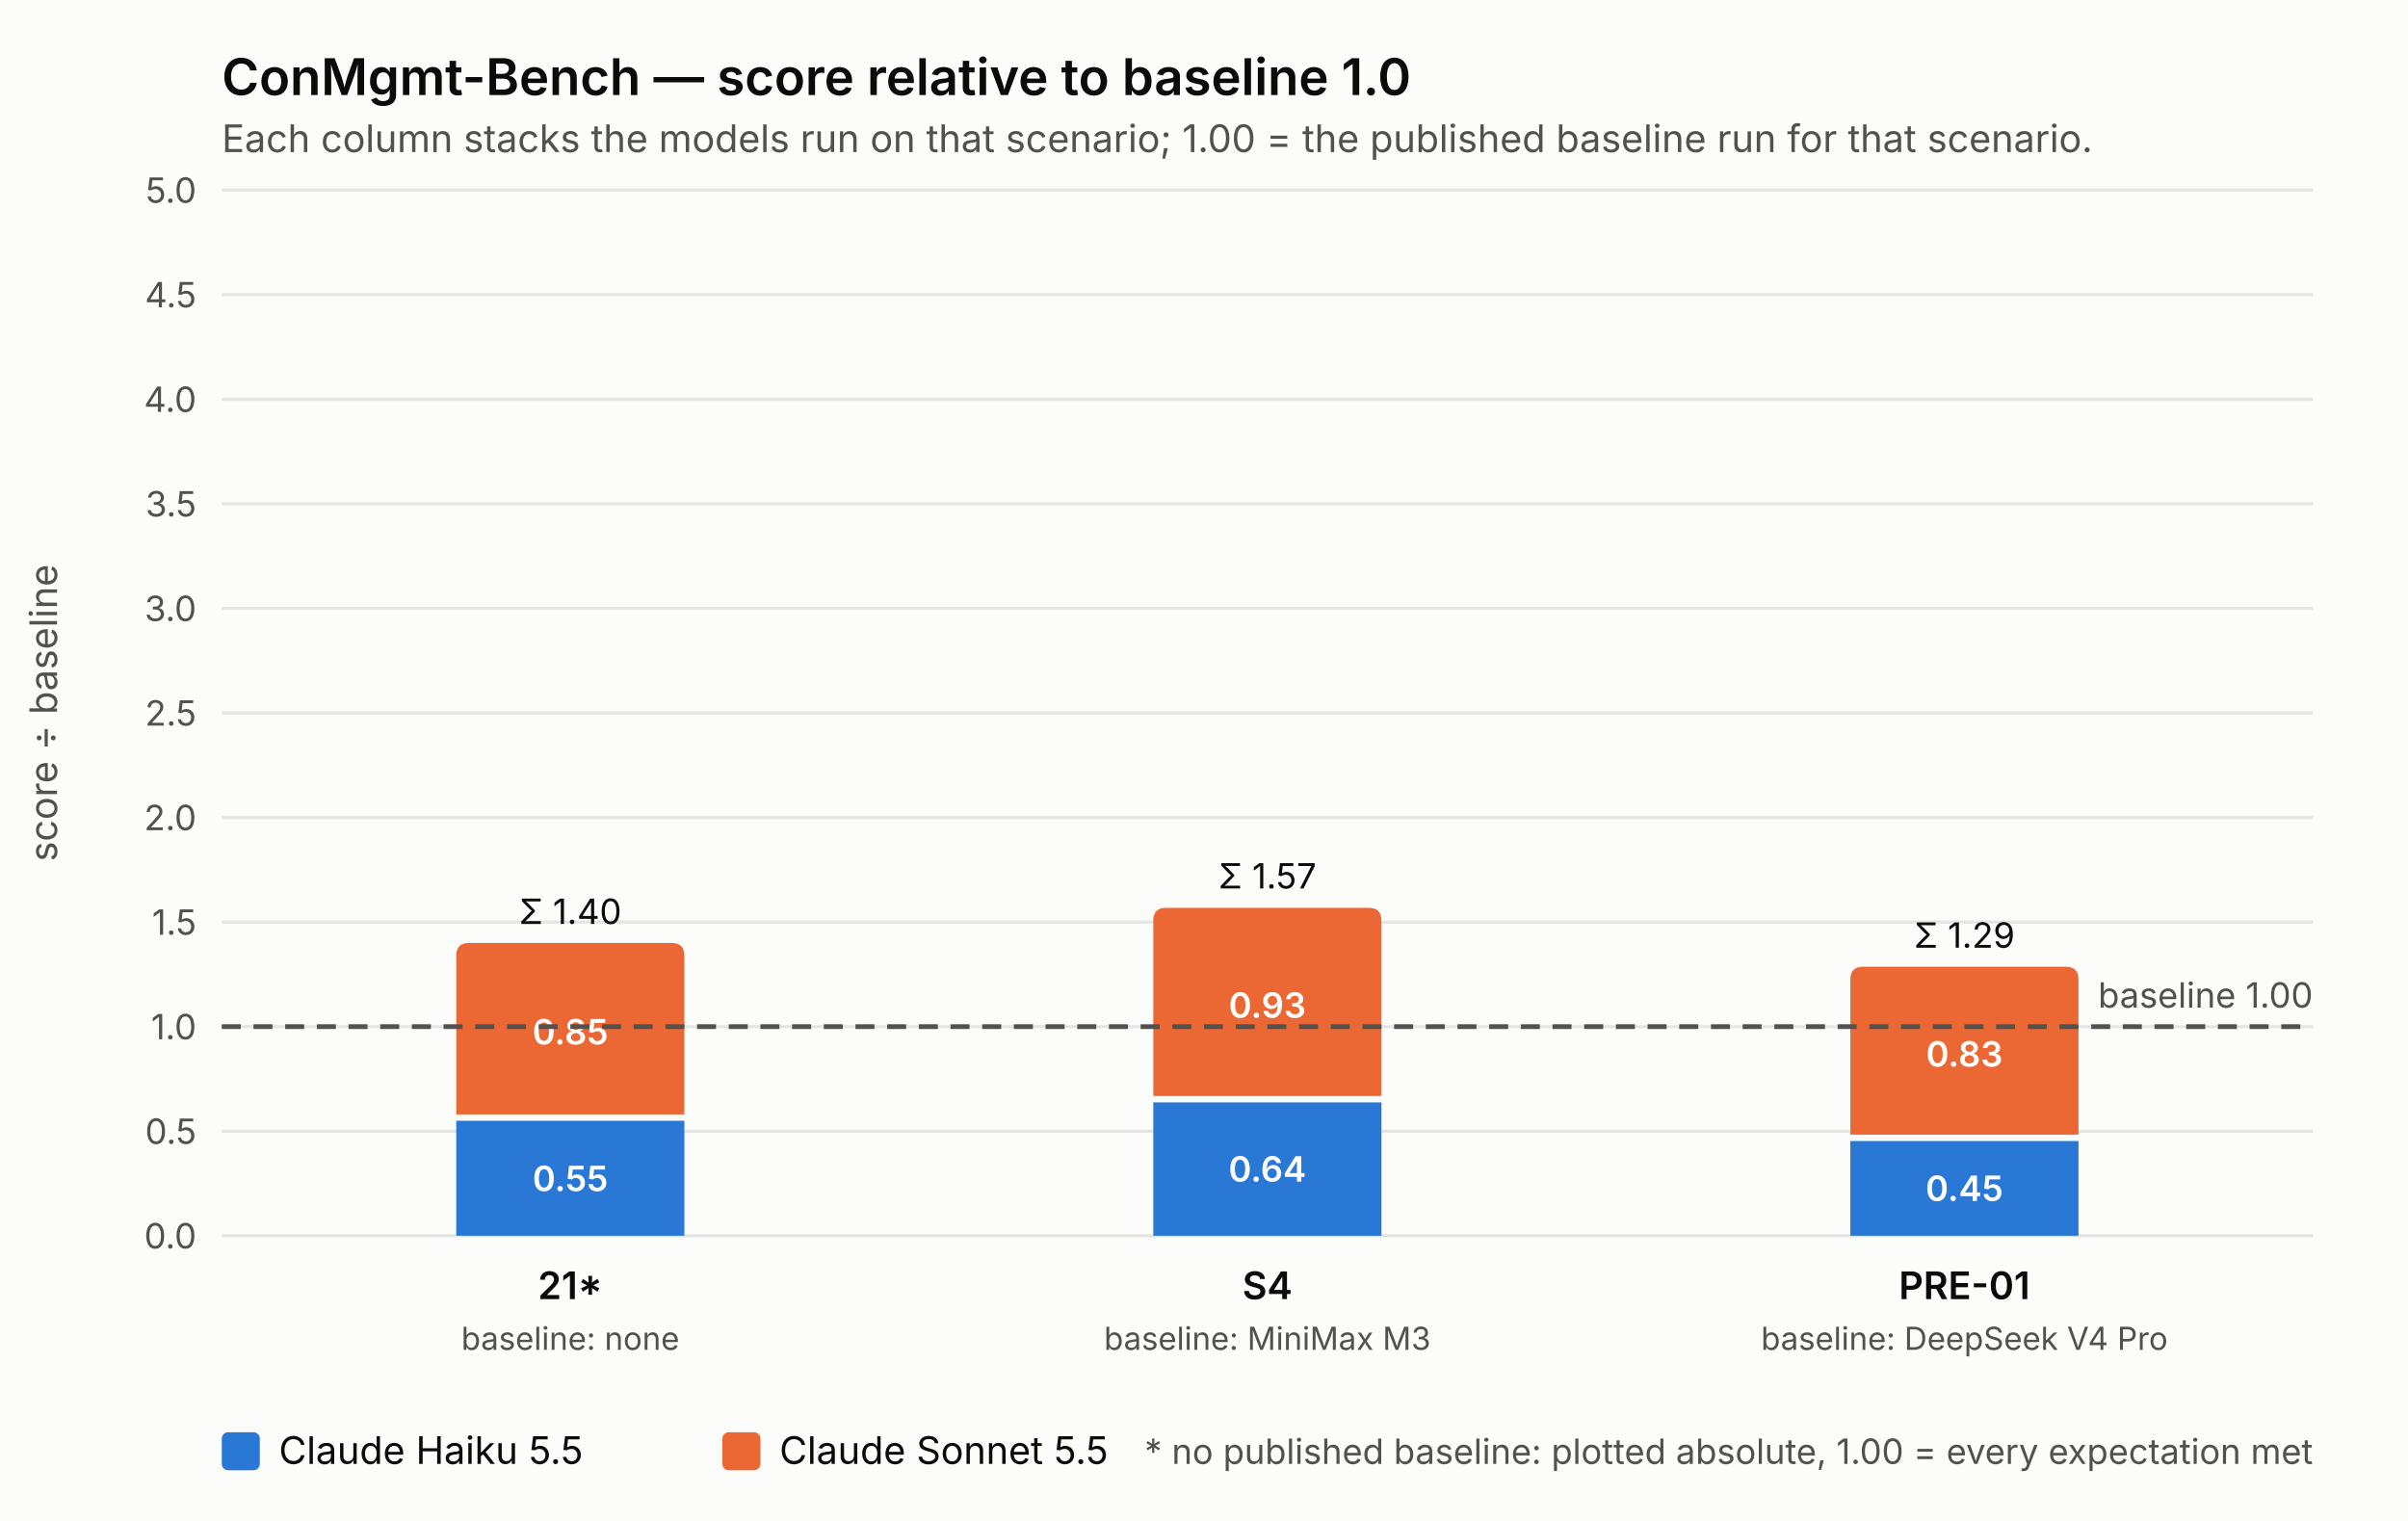
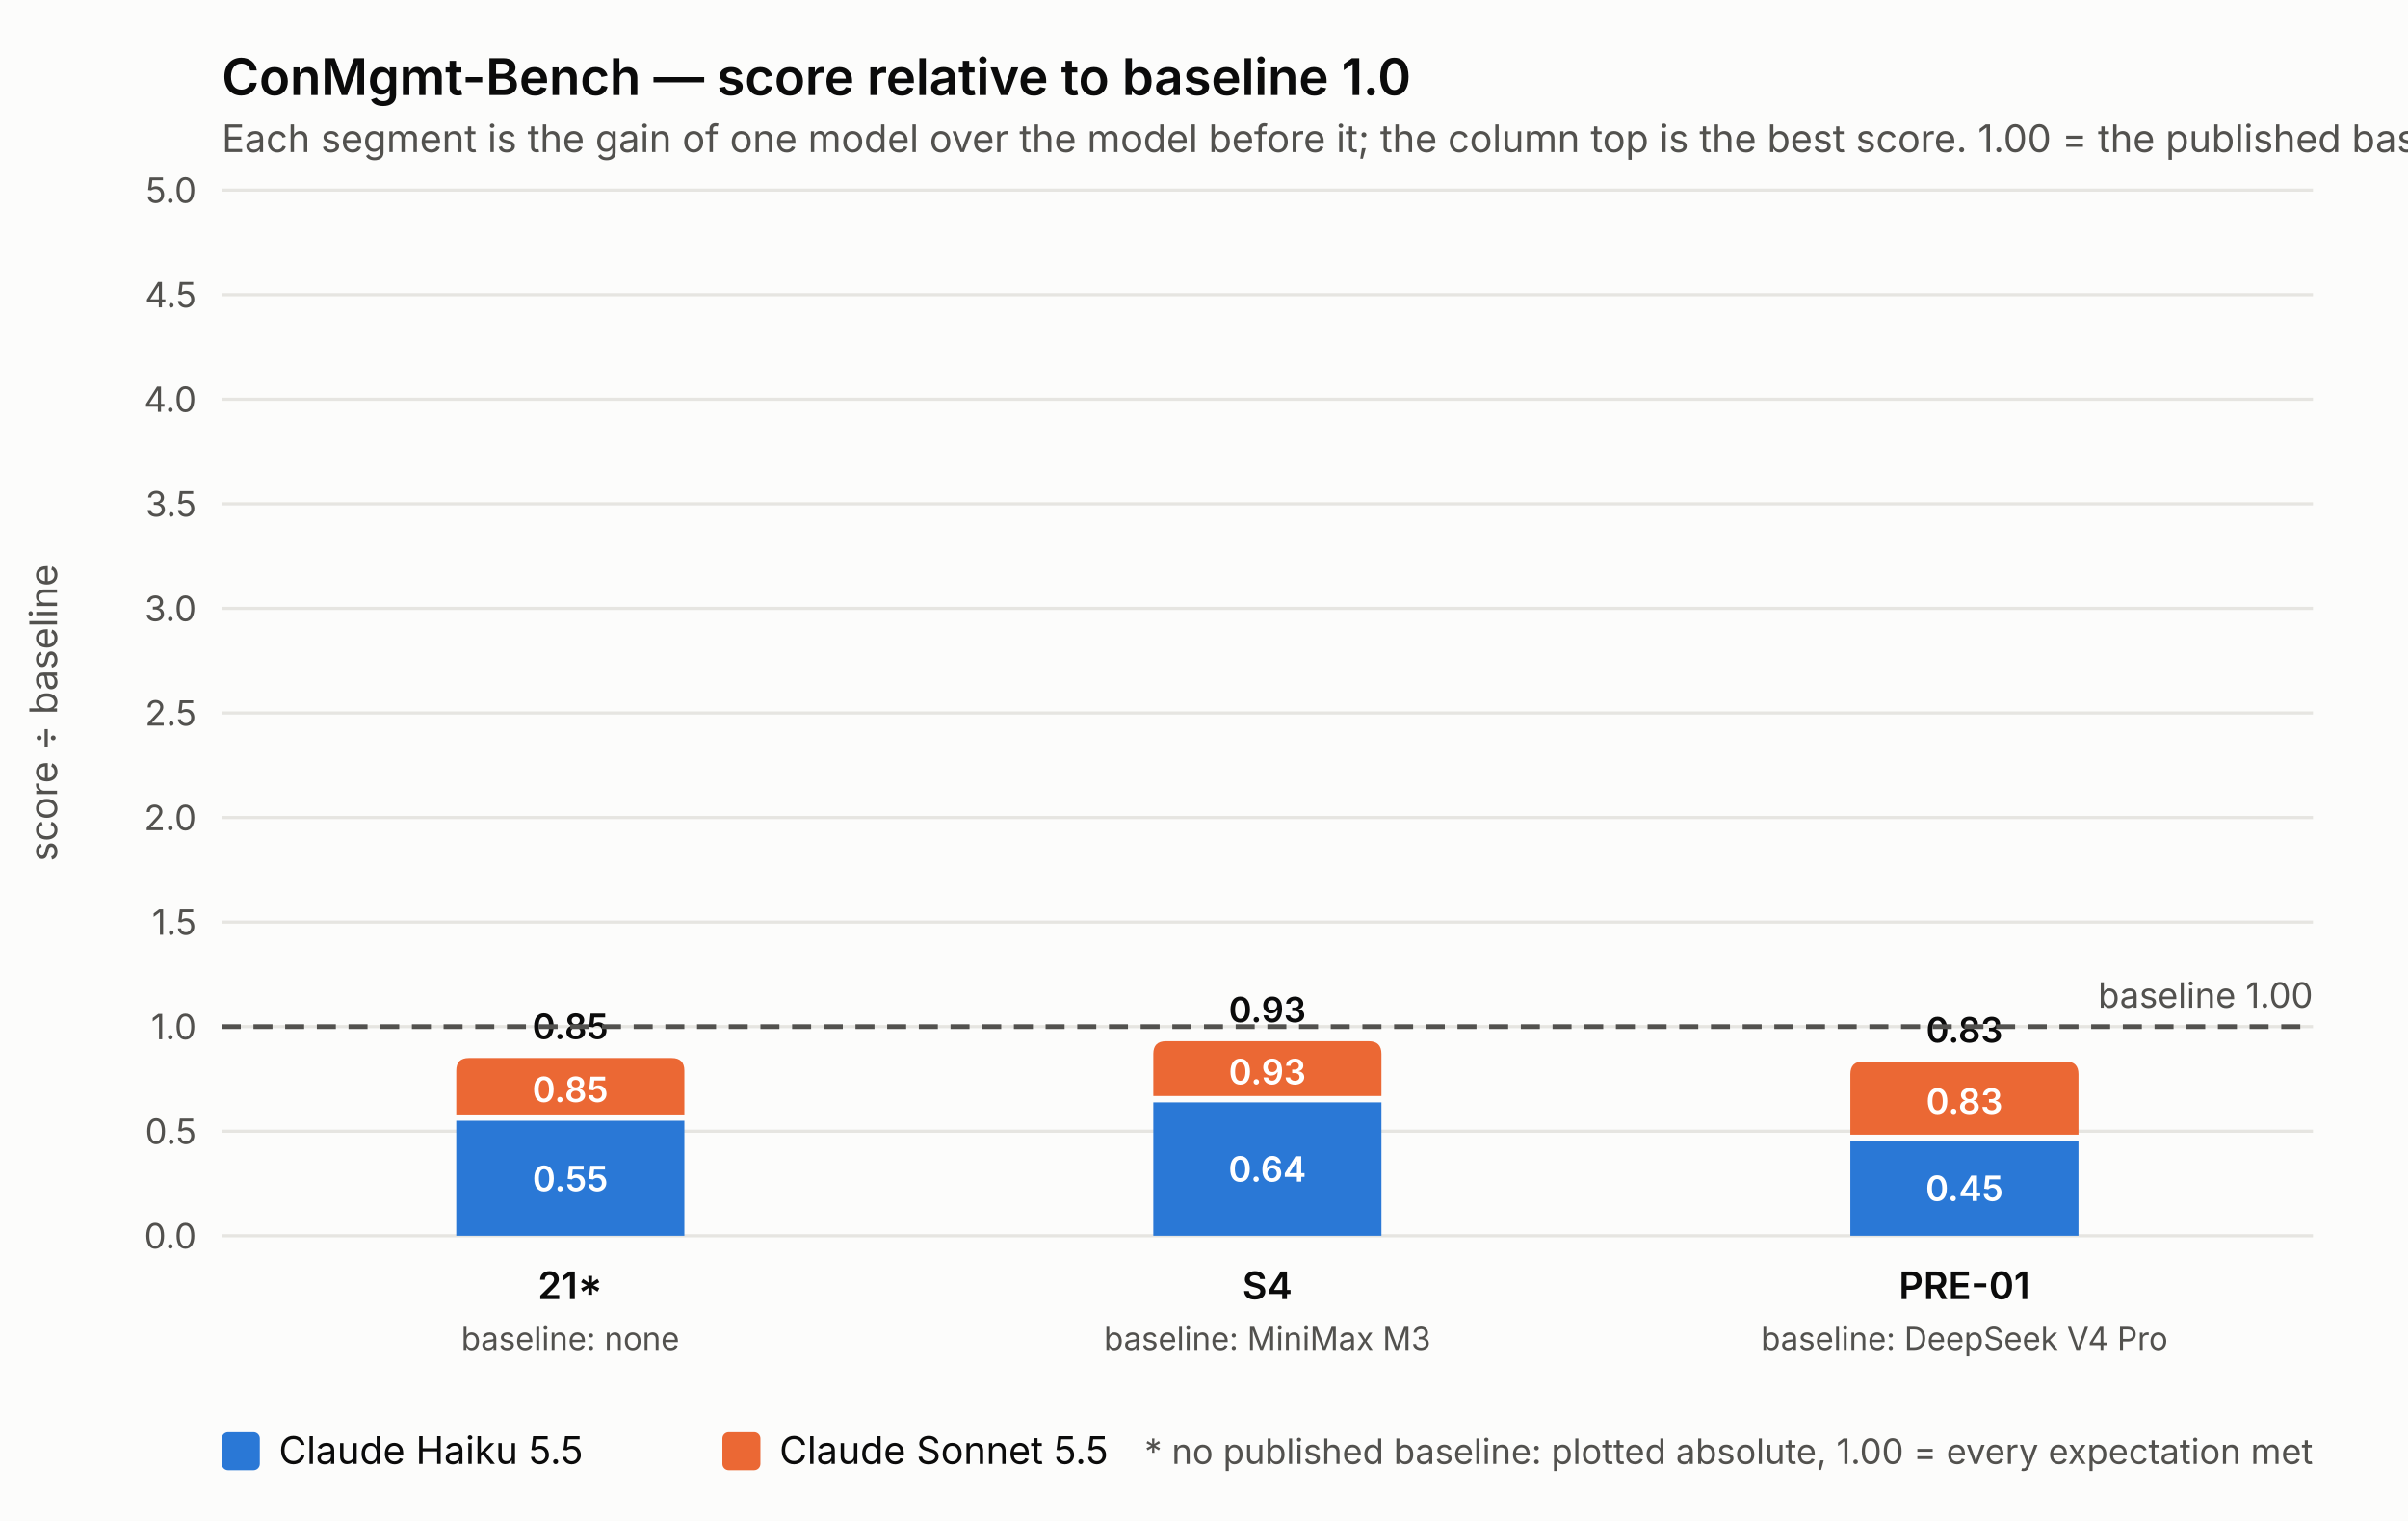
<svg xmlns="http://www.w3.org/2000/svg" width="760" height="480" viewBox="0 0 760 480" font-family="Inter, Segoe UI, Arial, sans-serif">
  <rect width="760" height="480" fill="#fcfcfb" />
  <text x="70" y="30" font-size="16" font-weight="600" fill="#0b0b0b">ConMgmt-Bench — score relative to baseline 1.0</text>
-   <text x="70" y="48" font-size="12" fill="#52514e">Each column stacks the models run on that scenario; 1.00 = the published baseline run for that scenario.</text>
+   <text x="70" y="48" font-size="12" fill="#52514e">Each segment is the gain of one model over the model before it; the column top is the best score. 1.00 = the published baseline for that scenario.</text>
  <line x1="70" x2="730" y1="390.0" y2="390.0" stroke="#e6e5e1" stroke-width="1" />
  <text x="62" y="394.0" font-size="11" text-anchor="end" fill="#52514e">0.0</text>
  <line x1="70" x2="730" y1="357.0" y2="357.0" stroke="#e6e5e1" stroke-width="1" />
  <text x="62" y="361.0" font-size="11" text-anchor="end" fill="#52514e">0.5</text>
  <line x1="70" x2="730" y1="324.0" y2="324.0" stroke="#e6e5e1" stroke-width="1" />
  <text x="62" y="328.0" font-size="11" text-anchor="end" fill="#52514e">1.0</text>
  <line x1="70" x2="730" y1="291.0" y2="291.0" stroke="#e6e5e1" stroke-width="1" />
  <text x="62" y="295.0" font-size="11" text-anchor="end" fill="#52514e">1.5</text>
  <line x1="70" x2="730" y1="258.0" y2="258.0" stroke="#e6e5e1" stroke-width="1" />
  <text x="62" y="262.0" font-size="11" text-anchor="end" fill="#52514e">2.0</text>
  <line x1="70" x2="730" y1="225.0" y2="225.0" stroke="#e6e5e1" stroke-width="1" />
  <text x="62" y="229.0" font-size="11" text-anchor="end" fill="#52514e">2.5</text>
  <line x1="70" x2="730" y1="192.0" y2="192.0" stroke="#e6e5e1" stroke-width="1" />
  <text x="62" y="196.0" font-size="11" text-anchor="end" fill="#52514e">3.0</text>
  <line x1="70" x2="730" y1="159.0" y2="159.0" stroke="#e6e5e1" stroke-width="1" />
  <text x="62" y="163.0" font-size="11" text-anchor="end" fill="#52514e">3.5</text>
  <line x1="70" x2="730" y1="126.0" y2="126.0" stroke="#e6e5e1" stroke-width="1" />
  <text x="62" y="130.0" font-size="11" text-anchor="end" fill="#52514e">4.0</text>
  <line x1="70" x2="730" y1="93.0" y2="93.0" stroke="#e6e5e1" stroke-width="1" />
  <text x="62" y="97.0" font-size="11" text-anchor="end" fill="#52514e">4.5</text>
  <line x1="70" x2="730" y1="60.0" y2="60.0" stroke="#e6e5e1" stroke-width="1" />
  <text x="62" y="64.0" font-size="11" text-anchor="end" fill="#52514e">5.0</text>
  <text transform="translate(18,225) rotate(-90)" font-size="12" text-anchor="middle" fill="#52514e">score ÷ baseline</text>
  <path d="M144.0,390.0 v-36.3 q0,0 0,0 h72.0 q0,0 0,0 v36.3 z" fill="#2a78d6" />
  <text x="180.0" y="375.9" font-size="11" font-weight="600" text-anchor="middle" fill="#ffffff">0.55</text>
-   <path d="M144.0,351.7 v-50.1 q0,-4 4,-4 h64.0 q4,0 4,4 v50.1 z" fill="#eb6834" />
-   <text x="180.0" y="329.6" font-size="11" font-weight="600" text-anchor="middle" fill="#ffffff">0.85</text>
-   <text x="180.0" y="291.6" font-size="11" text-anchor="middle" fill="#0b0b0b">Σ 1.40</text>
+   <path d="M144.0,351.7 v-13.8 q0,-4 4,-4 h64.0 q4,0 4,4 v13.8 z" fill="#eb6834" />
+   <text x="180.0" y="347.8" font-size="11" font-weight="600" text-anchor="middle" fill="#ffffff">0.85</text>
+   <text x="180.0" y="327.9" font-size="11" font-weight="600" text-anchor="middle" fill="#0b0b0b">0.85</text>
  <text x="180.0" y="410" font-size="12" font-weight="600" text-anchor="middle" fill="#0b0b0b">21*</text>
  <text x="180.0" y="426" font-size="10" text-anchor="middle" fill="#52514e">baseline: none</text>
  <path d="M364.0,390.0 v-42.1 q0,0 0,0 h72.0 q0,0 0,0 v42.1 z" fill="#2a78d6" />
  <text x="400.0" y="372.9" font-size="11" font-weight="600" text-anchor="middle" fill="#ffffff">0.64</text>
-   <path d="M364.0,345.9 v-55.4 q0,-4 4,-4 h64.0 q4,0 4,4 v55.4 z" fill="#eb6834" />
-   <text x="400.0" y="321.2" font-size="11" font-weight="600" text-anchor="middle" fill="#ffffff">0.93</text>
-   <text x="400.0" y="280.4" font-size="11" text-anchor="middle" fill="#0b0b0b">Σ 1.57</text>
+   <path d="M364.0,345.9 v-13.3 q0,-4 4,-4 h64.0 q4,0 4,4 v13.3 z" fill="#eb6834" />
+   <text x="400.0" y="342.2" font-size="11" font-weight="600" text-anchor="middle" fill="#ffffff">0.93</text>
+   <text x="400.0" y="322.6" font-size="11" font-weight="600" text-anchor="middle" fill="#0b0b0b">0.93</text>
  <text x="400.0" y="410" font-size="12" font-weight="600" text-anchor="middle" fill="#0b0b0b">S4</text>
  <text x="400.0" y="426" font-size="10" text-anchor="middle" fill="#52514e">baseline: MiniMax M3</text>
  <path d="M584.0,390.0 v-29.9 q0,0 0,0 h72.0 q0,0 0,0 v29.9 z" fill="#2a78d6" />
  <text x="620.0" y="379.0" font-size="11" font-weight="600" text-anchor="middle" fill="#ffffff">0.45</text>
-   <path d="M584.0,358.1 v-49.0 q0,-4 4,-4 h64.0 q4,0 4,4 v49.0 z" fill="#eb6834" />
-   <text x="620.0" y="336.6" font-size="11" font-weight="600" text-anchor="middle" fill="#ffffff">0.83</text>
-   <text x="620.0" y="299.1" font-size="11" text-anchor="middle" fill="#0b0b0b">Σ 1.29</text>
+   <path d="M584.0,358.1 v-19.1 q0,-4 4,-4 h64.0 q4,0 4,4 v19.1 z" fill="#eb6834" />
+   <text x="620.0" y="351.5" font-size="11" font-weight="600" text-anchor="middle" fill="#ffffff">0.83</text>
+   <text x="620.0" y="329.0" font-size="11" font-weight="600" text-anchor="middle" fill="#0b0b0b">0.83</text>
  <text x="620.0" y="410" font-size="12" font-weight="600" text-anchor="middle" fill="#0b0b0b">PRE-01</text>
  <text x="620.0" y="426" font-size="10" text-anchor="middle" fill="#52514e">baseline: DeepSeek V4 Pro</text>
  <line x1="70" x2="730" y1="324.0" y2="324.0" stroke="#52514e" stroke-width="1.5" stroke-dasharray="6 4" />
  <text x="730" y="318.0" font-size="11" text-anchor="end" fill="#52514e">baseline 1.00</text>
  <rect x="70" y="452" width="12" height="12" rx="2" fill="#2a78d6" />
  <text x="88" y="462" font-size="12" fill="#0b0b0b">Claude Haiku 5.5</text>
  <rect x="228" y="452" width="12" height="12" rx="2" fill="#eb6834" />
  <text x="246" y="462" font-size="12" fill="#0b0b0b">Claude Sonnet 5.5</text>
  <text x="730" y="462" font-size="11" text-anchor="end" fill="#52514e">* no published baseline: plotted absolute, 1.00 = every expectation met</text>
</svg>
